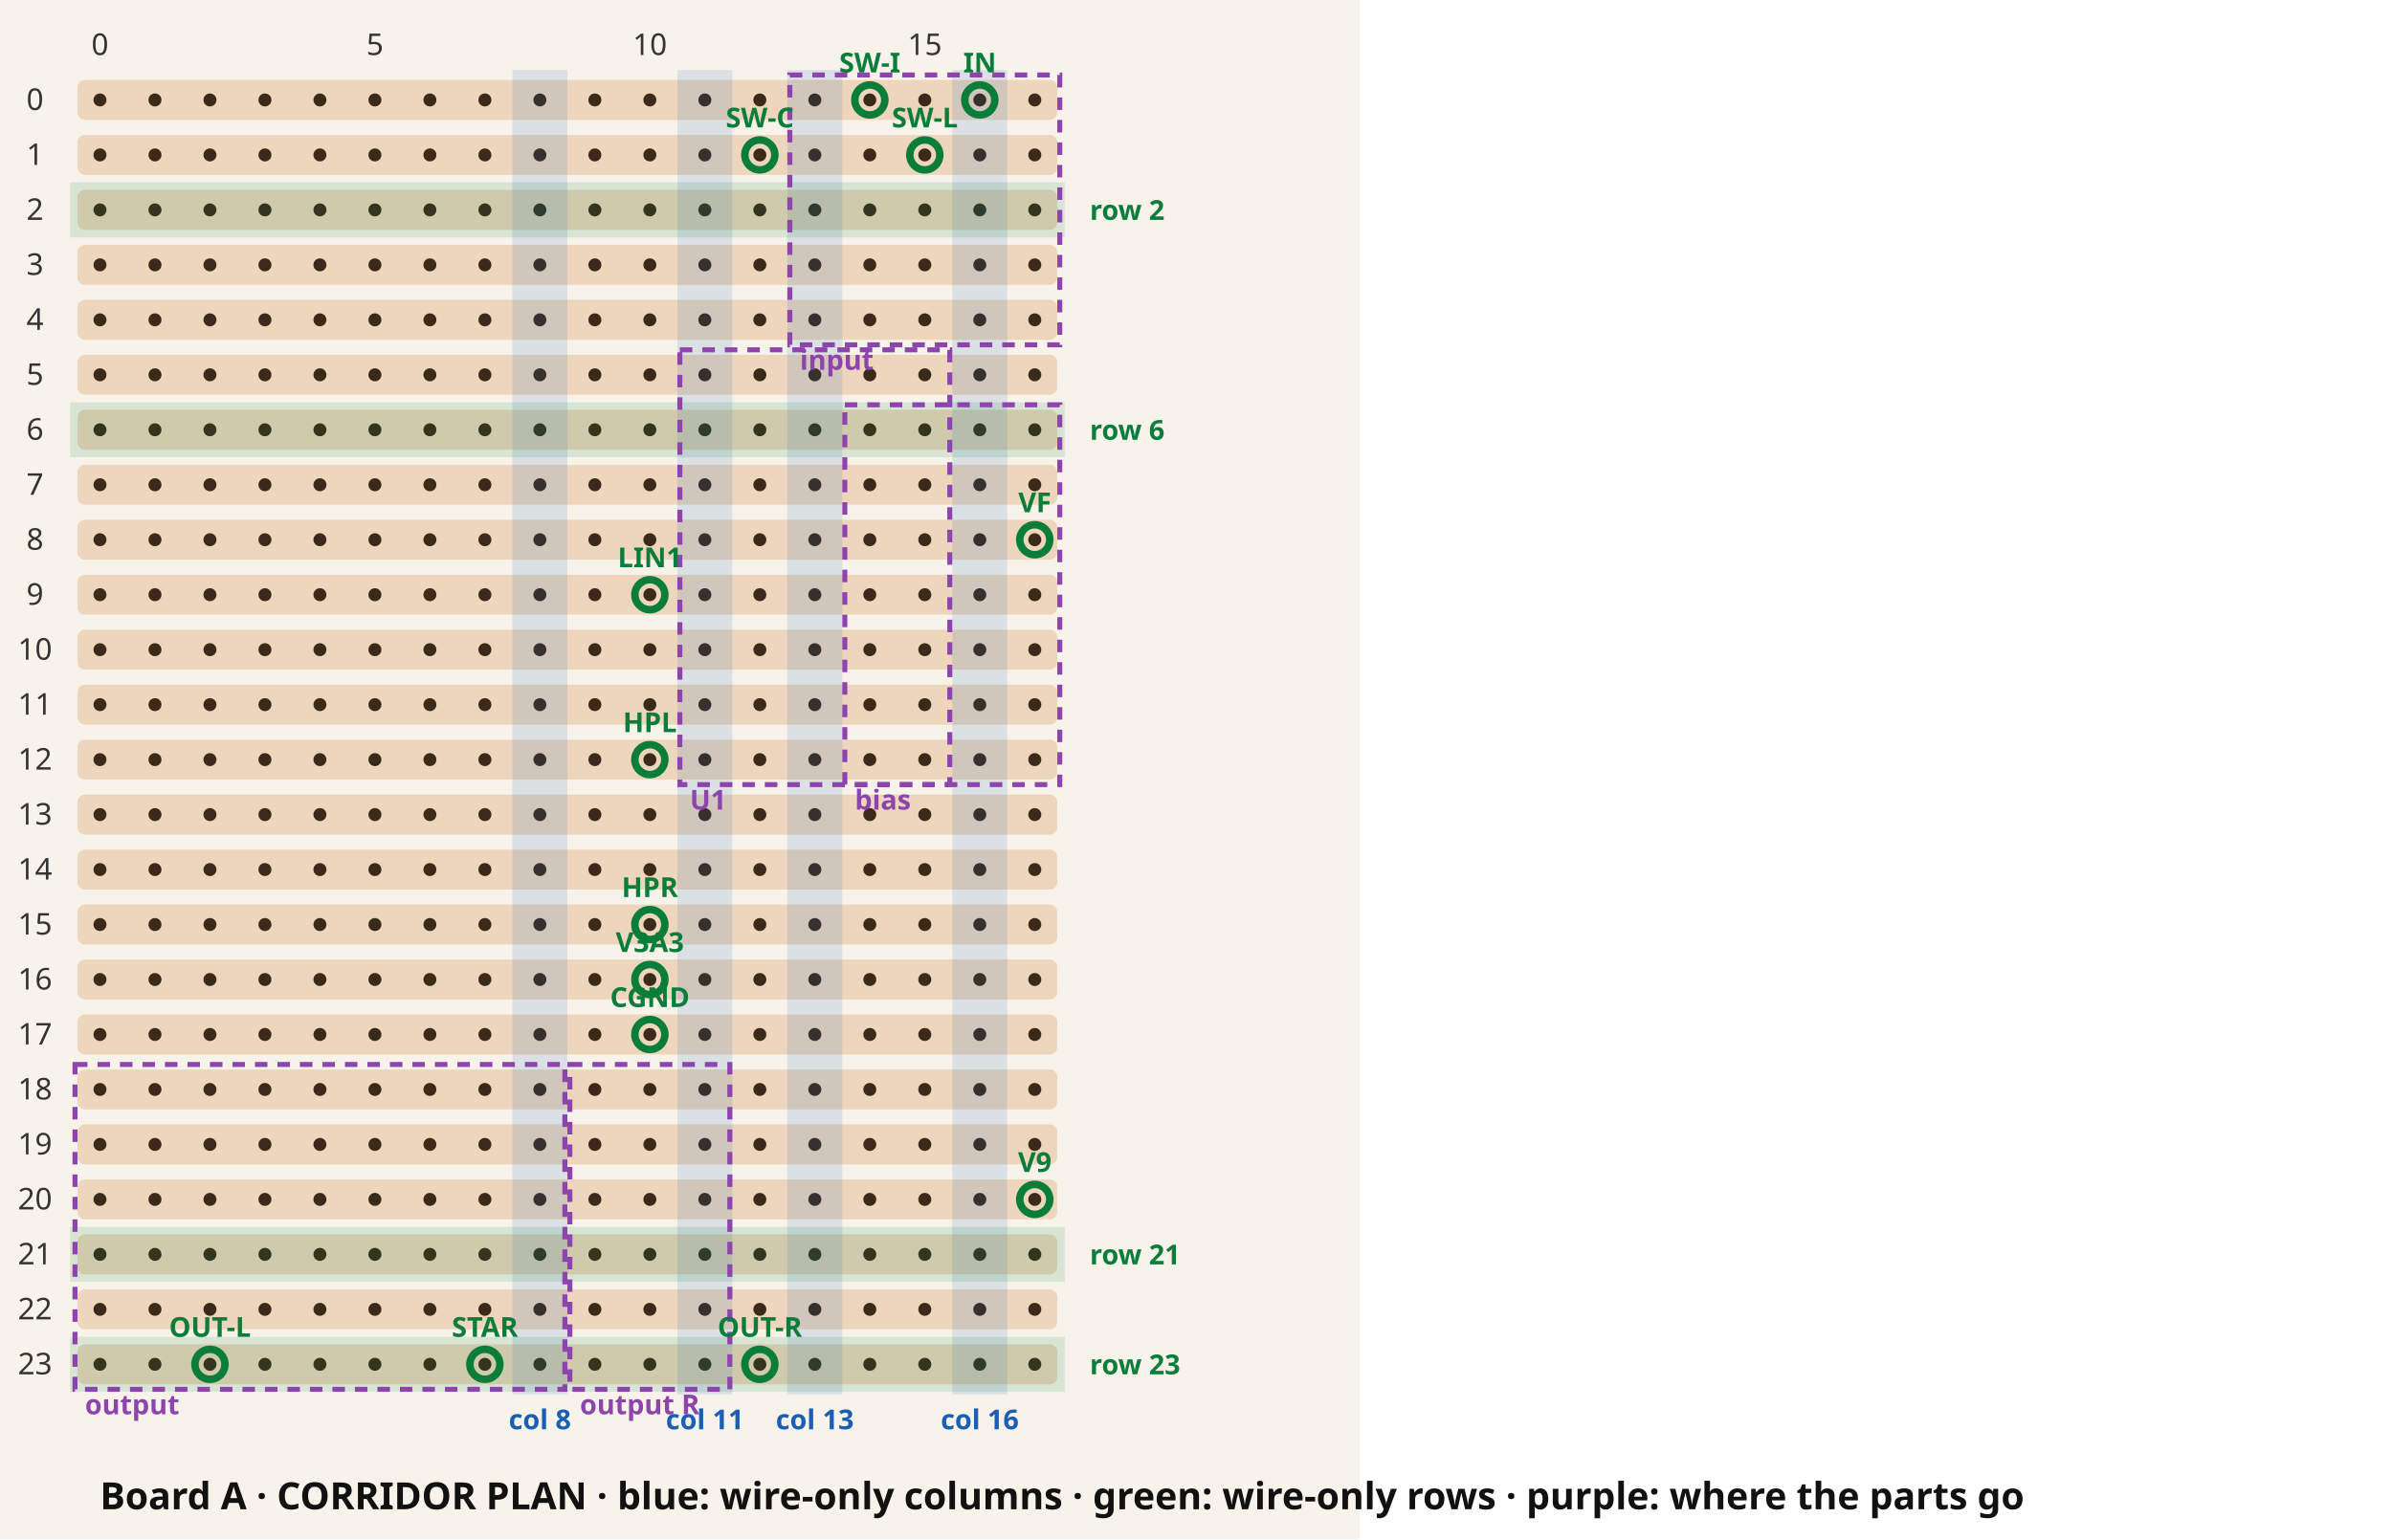
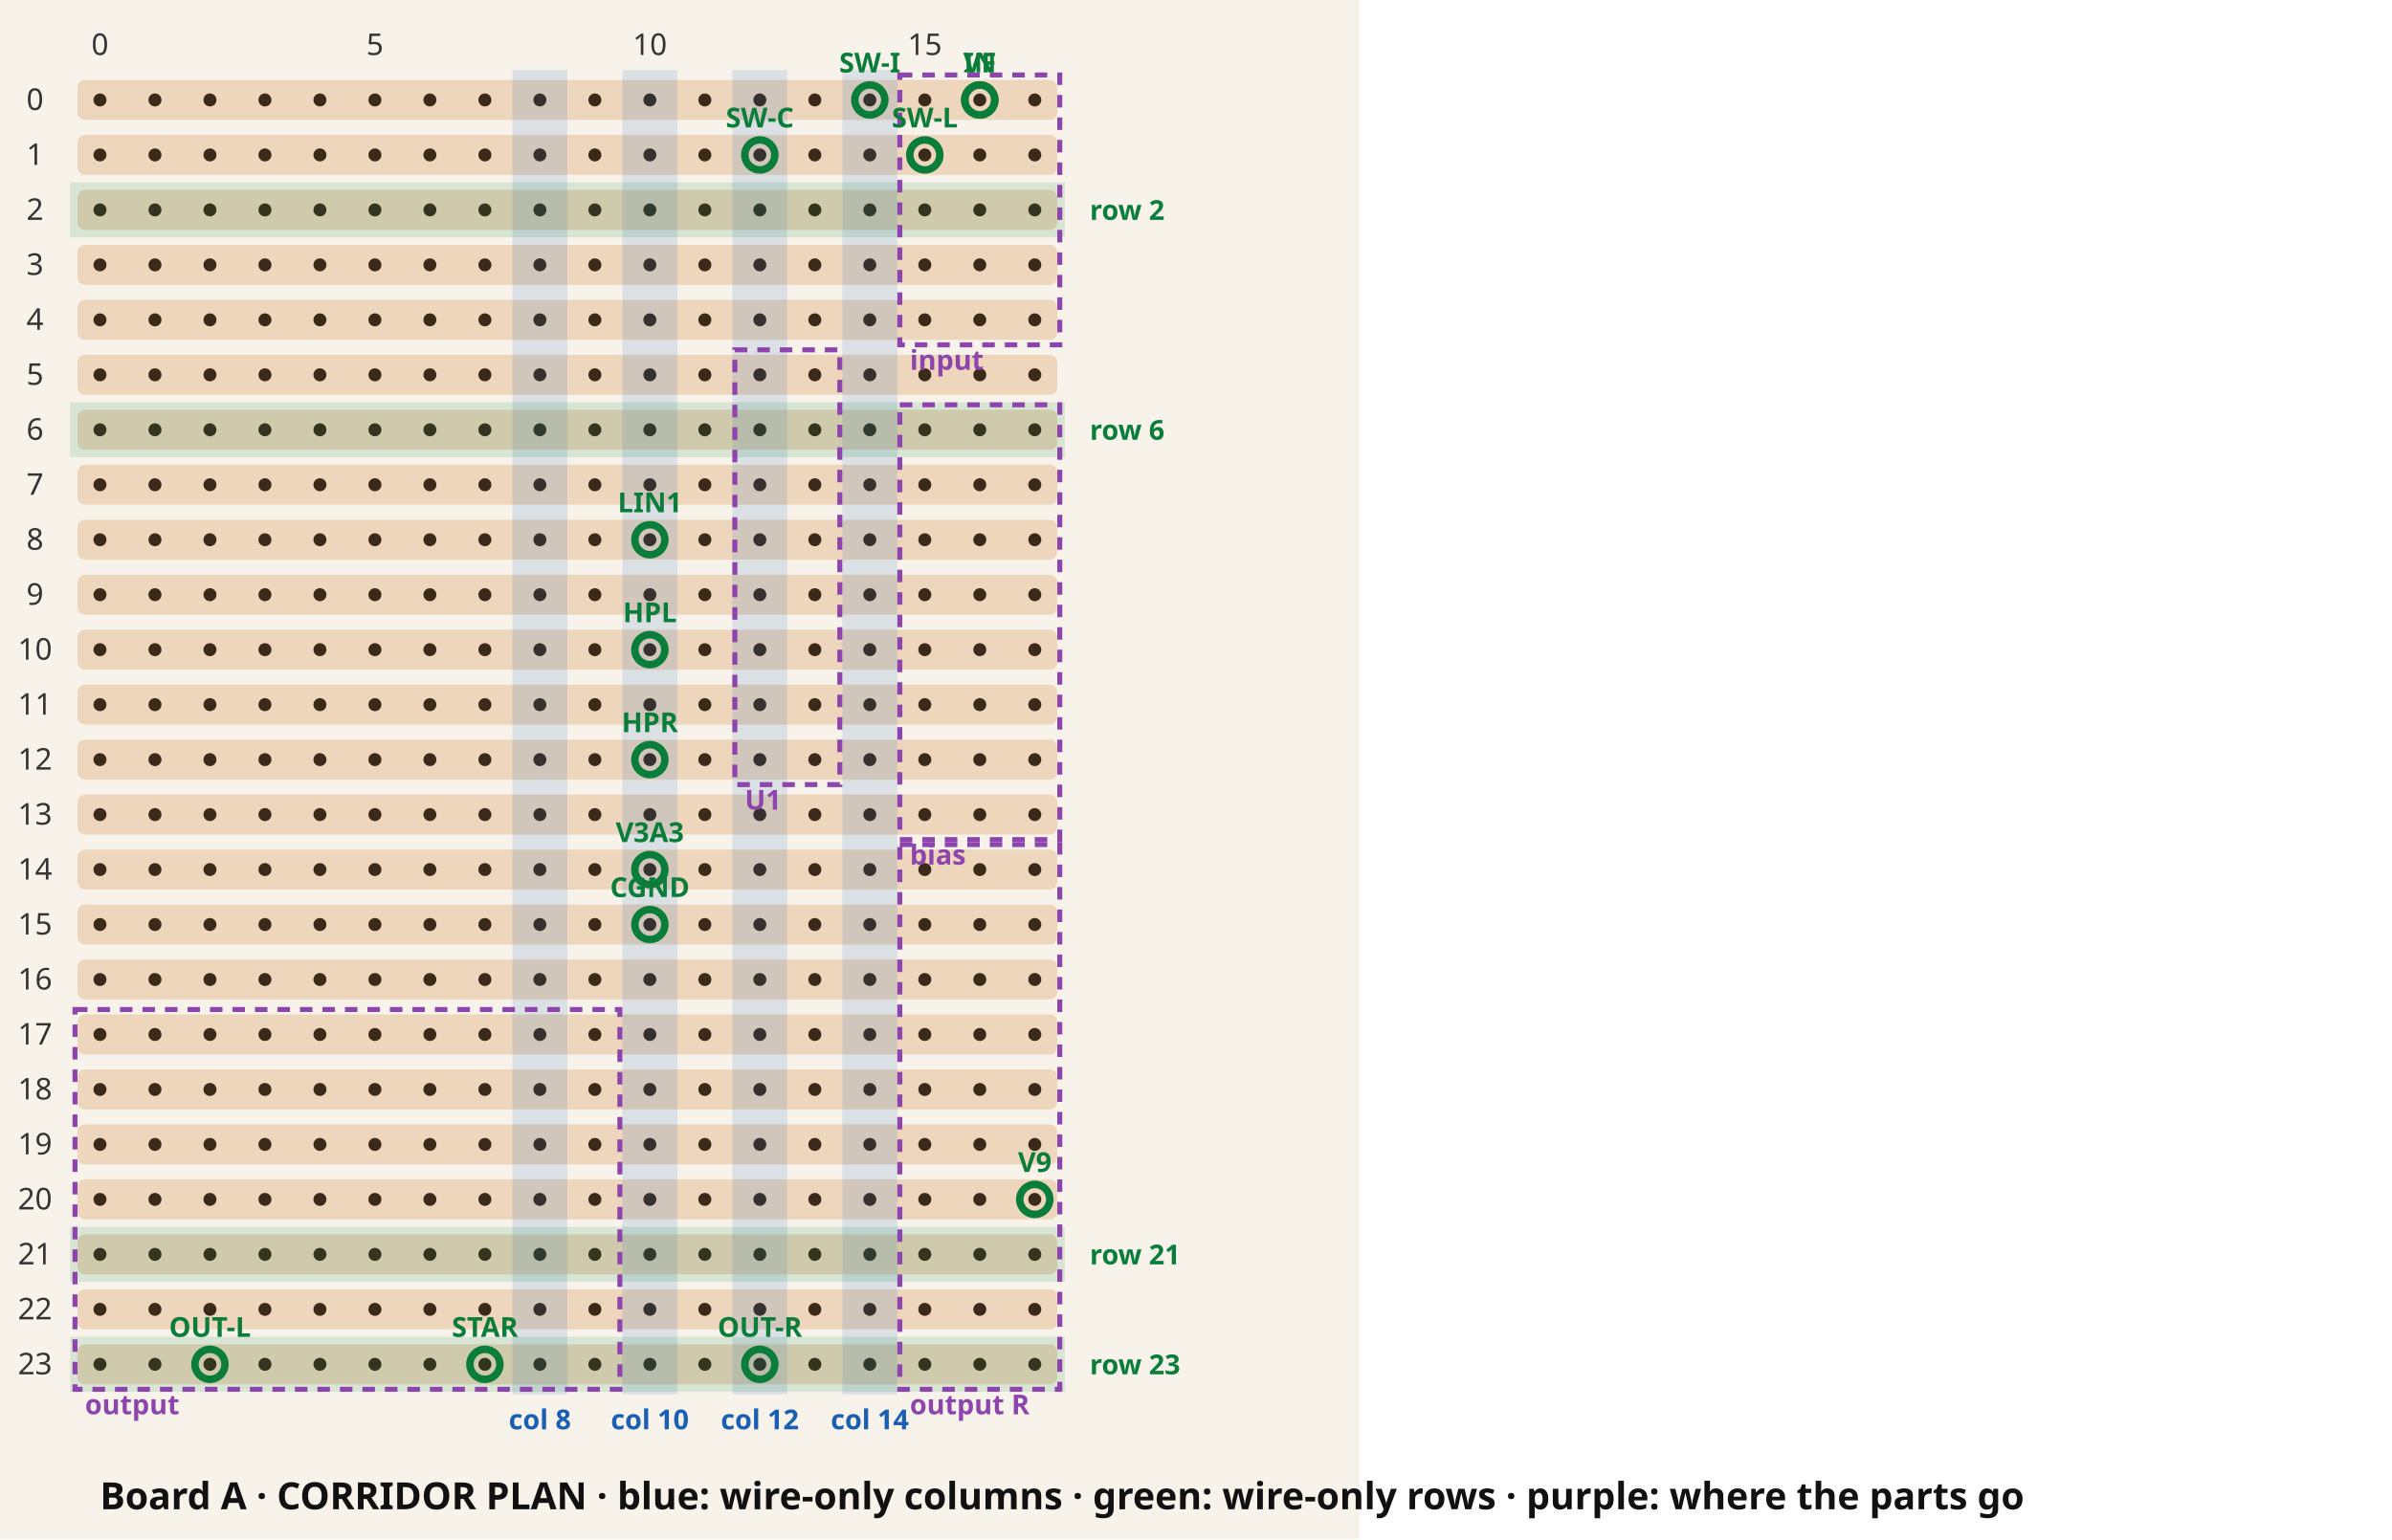
<svg xmlns="http://www.w3.org/2000/svg" viewBox="0 0 957 616" width="957" height="616" font-family="system-ui,sans-serif">
  <rect width="544" height="616" fill="#f7f3ea" />
  <rect x="31" y="32" width="392" height="16" rx="3" fill="#d9a066" opacity="0.35" />
  <rect x="31" y="54" width="392" height="16" rx="3" fill="#d9a066" opacity="0.35" />
  <rect x="31" y="76" width="392" height="16" rx="3" fill="#d9a066" opacity="0.35" />
  <rect x="31" y="98" width="392" height="16" rx="3" fill="#d9a066" opacity="0.35" />
  <rect x="31" y="120" width="392" height="16" rx="3" fill="#d9a066" opacity="0.35" />
  <rect x="31" y="142" width="392" height="16" rx="3" fill="#d9a066" opacity="0.35" />
  <rect x="31" y="164" width="392" height="16" rx="3" fill="#d9a066" opacity="0.35" />
  <rect x="31" y="186" width="392" height="16" rx="3" fill="#d9a066" opacity="0.35" />
  <rect x="31" y="208" width="392" height="16" rx="3" fill="#d9a066" opacity="0.35" />
  <rect x="31" y="230" width="392" height="16" rx="3" fill="#d9a066" opacity="0.35" />
  <rect x="31" y="252" width="392" height="16" rx="3" fill="#d9a066" opacity="0.35" />
  <rect x="31" y="274" width="392" height="16" rx="3" fill="#d9a066" opacity="0.35" />
  <rect x="31" y="296" width="392" height="16" rx="3" fill="#d9a066" opacity="0.35" />
  <rect x="31" y="318" width="392" height="16" rx="3" fill="#d9a066" opacity="0.35" />
  <rect x="31" y="340" width="392" height="16" rx="3" fill="#d9a066" opacity="0.35" />
  <rect x="31" y="362" width="392" height="16" rx="3" fill="#d9a066" opacity="0.35" />
  <rect x="31" y="384" width="392" height="16" rx="3" fill="#d9a066" opacity="0.35" />
  <rect x="31" y="406" width="392" height="16" rx="3" fill="#d9a066" opacity="0.35" />
  <rect x="31" y="428" width="392" height="16" rx="3" fill="#d9a066" opacity="0.35" />
  <rect x="31" y="450" width="392" height="16" rx="3" fill="#d9a066" opacity="0.35" />
  <rect x="31" y="472" width="392" height="16" rx="3" fill="#d9a066" opacity="0.35" />
  <rect x="31" y="494" width="392" height="16" rx="3" fill="#d9a066" opacity="0.35" />
  <rect x="31" y="516" width="392" height="16" rx="3" fill="#d9a066" opacity="0.35" />
  <rect x="31" y="538" width="392" height="16" rx="3" fill="#d9a066" opacity="0.35" />
  <circle cx="40" cy="40" r="2.6" fill="#3b2a1a" />
  <circle cx="40" cy="62" r="2.6" fill="#3b2a1a" />
  <circle cx="40" cy="84" r="2.6" fill="#3b2a1a" />
  <circle cx="40" cy="106" r="2.6" fill="#3b2a1a" />
  <circle cx="40" cy="128" r="2.6" fill="#3b2a1a" />
  <circle cx="40" cy="150" r="2.6" fill="#3b2a1a" />
  <circle cx="40" cy="172" r="2.6" fill="#3b2a1a" />
  <circle cx="40" cy="194" r="2.6" fill="#3b2a1a" />
  <circle cx="40" cy="216" r="2.6" fill="#3b2a1a" />
  <circle cx="40" cy="238" r="2.6" fill="#3b2a1a" />
  <circle cx="40" cy="260" r="2.6" fill="#3b2a1a" />
  <circle cx="40" cy="282" r="2.6" fill="#3b2a1a" />
  <circle cx="40" cy="304" r="2.6" fill="#3b2a1a" />
  <circle cx="40" cy="326" r="2.6" fill="#3b2a1a" />
  <circle cx="40" cy="348" r="2.6" fill="#3b2a1a" />
  <circle cx="40" cy="370" r="2.6" fill="#3b2a1a" />
  <circle cx="40" cy="392" r="2.6" fill="#3b2a1a" />
  <circle cx="40" cy="414" r="2.6" fill="#3b2a1a" />
  <circle cx="40" cy="436" r="2.6" fill="#3b2a1a" />
  <circle cx="40" cy="458" r="2.6" fill="#3b2a1a" />
  <circle cx="40" cy="480" r="2.6" fill="#3b2a1a" />
  <circle cx="40" cy="502" r="2.6" fill="#3b2a1a" />
  <circle cx="40" cy="524" r="2.6" fill="#3b2a1a" />
  <circle cx="40" cy="546" r="2.6" fill="#3b2a1a" />
  <circle cx="62" cy="40" r="2.6" fill="#3b2a1a" />
  <circle cx="62" cy="62" r="2.6" fill="#3b2a1a" />
  <circle cx="62" cy="84" r="2.6" fill="#3b2a1a" />
  <circle cx="62" cy="106" r="2.6" fill="#3b2a1a" />
  <circle cx="62" cy="128" r="2.6" fill="#3b2a1a" />
  <circle cx="62" cy="150" r="2.6" fill="#3b2a1a" />
  <circle cx="62" cy="172" r="2.6" fill="#3b2a1a" />
  <circle cx="62" cy="194" r="2.6" fill="#3b2a1a" />
  <circle cx="62" cy="216" r="2.6" fill="#3b2a1a" />
  <circle cx="62" cy="238" r="2.6" fill="#3b2a1a" />
  <circle cx="62" cy="260" r="2.6" fill="#3b2a1a" />
  <circle cx="62" cy="282" r="2.6" fill="#3b2a1a" />
  <circle cx="62" cy="304" r="2.6" fill="#3b2a1a" />
  <circle cx="62" cy="326" r="2.6" fill="#3b2a1a" />
  <circle cx="62" cy="348" r="2.6" fill="#3b2a1a" />
  <circle cx="62" cy="370" r="2.6" fill="#3b2a1a" />
  <circle cx="62" cy="392" r="2.6" fill="#3b2a1a" />
  <circle cx="62" cy="414" r="2.6" fill="#3b2a1a" />
  <circle cx="62" cy="436" r="2.6" fill="#3b2a1a" />
  <circle cx="62" cy="458" r="2.6" fill="#3b2a1a" />
  <circle cx="62" cy="480" r="2.6" fill="#3b2a1a" />
  <circle cx="62" cy="502" r="2.6" fill="#3b2a1a" />
  <circle cx="62" cy="524" r="2.6" fill="#3b2a1a" />
  <circle cx="62" cy="546" r="2.6" fill="#3b2a1a" />
  <circle cx="84" cy="40" r="2.6" fill="#3b2a1a" />
  <circle cx="84" cy="62" r="2.6" fill="#3b2a1a" />
  <circle cx="84" cy="84" r="2.6" fill="#3b2a1a" />
  <circle cx="84" cy="106" r="2.6" fill="#3b2a1a" />
  <circle cx="84" cy="128" r="2.6" fill="#3b2a1a" />
  <circle cx="84" cy="150" r="2.6" fill="#3b2a1a" />
  <circle cx="84" cy="172" r="2.6" fill="#3b2a1a" />
  <circle cx="84" cy="194" r="2.6" fill="#3b2a1a" />
  <circle cx="84" cy="216" r="2.6" fill="#3b2a1a" />
  <circle cx="84" cy="238" r="2.6" fill="#3b2a1a" />
  <circle cx="84" cy="260" r="2.6" fill="#3b2a1a" />
  <circle cx="84" cy="282" r="2.6" fill="#3b2a1a" />
  <circle cx="84" cy="304" r="2.6" fill="#3b2a1a" />
  <circle cx="84" cy="326" r="2.6" fill="#3b2a1a" />
  <circle cx="84" cy="348" r="2.6" fill="#3b2a1a" />
  <circle cx="84" cy="370" r="2.6" fill="#3b2a1a" />
  <circle cx="84" cy="392" r="2.6" fill="#3b2a1a" />
  <circle cx="84" cy="414" r="2.6" fill="#3b2a1a" />
  <circle cx="84" cy="436" r="2.6" fill="#3b2a1a" />
  <circle cx="84" cy="458" r="2.6" fill="#3b2a1a" />
  <circle cx="84" cy="480" r="2.6" fill="#3b2a1a" />
  <circle cx="84" cy="502" r="2.6" fill="#3b2a1a" />
  <circle cx="84" cy="524" r="2.6" fill="#3b2a1a" />
  <circle cx="84" cy="546" r="2.6" fill="#3b2a1a" />
  <circle cx="106" cy="40" r="2.6" fill="#3b2a1a" />
  <circle cx="106" cy="62" r="2.6" fill="#3b2a1a" />
  <circle cx="106" cy="84" r="2.6" fill="#3b2a1a" />
  <circle cx="106" cy="106" r="2.6" fill="#3b2a1a" />
  <circle cx="106" cy="128" r="2.6" fill="#3b2a1a" />
  <circle cx="106" cy="150" r="2.6" fill="#3b2a1a" />
  <circle cx="106" cy="172" r="2.6" fill="#3b2a1a" />
  <circle cx="106" cy="194" r="2.6" fill="#3b2a1a" />
  <circle cx="106" cy="216" r="2.6" fill="#3b2a1a" />
  <circle cx="106" cy="238" r="2.6" fill="#3b2a1a" />
  <circle cx="106" cy="260" r="2.6" fill="#3b2a1a" />
  <circle cx="106" cy="282" r="2.6" fill="#3b2a1a" />
  <circle cx="106" cy="304" r="2.6" fill="#3b2a1a" />
  <circle cx="106" cy="326" r="2.6" fill="#3b2a1a" />
  <circle cx="106" cy="348" r="2.6" fill="#3b2a1a" />
  <circle cx="106" cy="370" r="2.6" fill="#3b2a1a" />
  <circle cx="106" cy="392" r="2.6" fill="#3b2a1a" />
  <circle cx="106" cy="414" r="2.6" fill="#3b2a1a" />
  <circle cx="106" cy="436" r="2.6" fill="#3b2a1a" />
  <circle cx="106" cy="458" r="2.6" fill="#3b2a1a" />
  <circle cx="106" cy="480" r="2.6" fill="#3b2a1a" />
  <circle cx="106" cy="502" r="2.6" fill="#3b2a1a" />
  <circle cx="106" cy="524" r="2.6" fill="#3b2a1a" />
  <circle cx="106" cy="546" r="2.6" fill="#3b2a1a" />
  <circle cx="128" cy="40" r="2.6" fill="#3b2a1a" />
  <circle cx="128" cy="62" r="2.6" fill="#3b2a1a" />
  <circle cx="128" cy="84" r="2.6" fill="#3b2a1a" />
  <circle cx="128" cy="106" r="2.6" fill="#3b2a1a" />
  <circle cx="128" cy="128" r="2.6" fill="#3b2a1a" />
  <circle cx="128" cy="150" r="2.6" fill="#3b2a1a" />
  <circle cx="128" cy="172" r="2.6" fill="#3b2a1a" />
  <circle cx="128" cy="194" r="2.6" fill="#3b2a1a" />
  <circle cx="128" cy="216" r="2.6" fill="#3b2a1a" />
  <circle cx="128" cy="238" r="2.6" fill="#3b2a1a" />
  <circle cx="128" cy="260" r="2.6" fill="#3b2a1a" />
  <circle cx="128" cy="282" r="2.6" fill="#3b2a1a" />
  <circle cx="128" cy="304" r="2.6" fill="#3b2a1a" />
  <circle cx="128" cy="326" r="2.6" fill="#3b2a1a" />
  <circle cx="128" cy="348" r="2.6" fill="#3b2a1a" />
  <circle cx="128" cy="370" r="2.6" fill="#3b2a1a" />
  <circle cx="128" cy="392" r="2.6" fill="#3b2a1a" />
  <circle cx="128" cy="414" r="2.6" fill="#3b2a1a" />
  <circle cx="128" cy="436" r="2.6" fill="#3b2a1a" />
  <circle cx="128" cy="458" r="2.6" fill="#3b2a1a" />
  <circle cx="128" cy="480" r="2.6" fill="#3b2a1a" />
  <circle cx="128" cy="502" r="2.6" fill="#3b2a1a" />
  <circle cx="128" cy="524" r="2.6" fill="#3b2a1a" />
  <circle cx="128" cy="546" r="2.6" fill="#3b2a1a" />
  <circle cx="150" cy="40" r="2.6" fill="#3b2a1a" />
  <circle cx="150" cy="62" r="2.6" fill="#3b2a1a" />
  <circle cx="150" cy="84" r="2.6" fill="#3b2a1a" />
  <circle cx="150" cy="106" r="2.6" fill="#3b2a1a" />
  <circle cx="150" cy="128" r="2.6" fill="#3b2a1a" />
  <circle cx="150" cy="150" r="2.6" fill="#3b2a1a" />
  <circle cx="150" cy="172" r="2.6" fill="#3b2a1a" />
  <circle cx="150" cy="194" r="2.6" fill="#3b2a1a" />
  <circle cx="150" cy="216" r="2.6" fill="#3b2a1a" />
  <circle cx="150" cy="238" r="2.6" fill="#3b2a1a" />
  <circle cx="150" cy="260" r="2.6" fill="#3b2a1a" />
  <circle cx="150" cy="282" r="2.6" fill="#3b2a1a" />
  <circle cx="150" cy="304" r="2.6" fill="#3b2a1a" />
  <circle cx="150" cy="326" r="2.6" fill="#3b2a1a" />
  <circle cx="150" cy="348" r="2.6" fill="#3b2a1a" />
  <circle cx="150" cy="370" r="2.6" fill="#3b2a1a" />
  <circle cx="150" cy="392" r="2.6" fill="#3b2a1a" />
  <circle cx="150" cy="414" r="2.6" fill="#3b2a1a" />
  <circle cx="150" cy="436" r="2.6" fill="#3b2a1a" />
  <circle cx="150" cy="458" r="2.6" fill="#3b2a1a" />
  <circle cx="150" cy="480" r="2.6" fill="#3b2a1a" />
  <circle cx="150" cy="502" r="2.6" fill="#3b2a1a" />
  <circle cx="150" cy="524" r="2.6" fill="#3b2a1a" />
  <circle cx="150" cy="546" r="2.6" fill="#3b2a1a" />
  <circle cx="172" cy="40" r="2.6" fill="#3b2a1a" />
  <circle cx="172" cy="62" r="2.6" fill="#3b2a1a" />
  <circle cx="172" cy="84" r="2.6" fill="#3b2a1a" />
  <circle cx="172" cy="106" r="2.6" fill="#3b2a1a" />
  <circle cx="172" cy="128" r="2.6" fill="#3b2a1a" />
  <circle cx="172" cy="150" r="2.6" fill="#3b2a1a" />
  <circle cx="172" cy="172" r="2.6" fill="#3b2a1a" />
  <circle cx="172" cy="194" r="2.6" fill="#3b2a1a" />
  <circle cx="172" cy="216" r="2.6" fill="#3b2a1a" />
  <circle cx="172" cy="238" r="2.6" fill="#3b2a1a" />
  <circle cx="172" cy="260" r="2.6" fill="#3b2a1a" />
  <circle cx="172" cy="282" r="2.6" fill="#3b2a1a" />
  <circle cx="172" cy="304" r="2.6" fill="#3b2a1a" />
  <circle cx="172" cy="326" r="2.6" fill="#3b2a1a" />
  <circle cx="172" cy="348" r="2.6" fill="#3b2a1a" />
  <circle cx="172" cy="370" r="2.6" fill="#3b2a1a" />
  <circle cx="172" cy="392" r="2.6" fill="#3b2a1a" />
  <circle cx="172" cy="414" r="2.6" fill="#3b2a1a" />
  <circle cx="172" cy="436" r="2.6" fill="#3b2a1a" />
  <circle cx="172" cy="458" r="2.6" fill="#3b2a1a" />
  <circle cx="172" cy="480" r="2.6" fill="#3b2a1a" />
  <circle cx="172" cy="502" r="2.6" fill="#3b2a1a" />
  <circle cx="172" cy="524" r="2.6" fill="#3b2a1a" />
  <circle cx="172" cy="546" r="2.6" fill="#3b2a1a" />
  <circle cx="194" cy="40" r="2.6" fill="#3b2a1a" />
  <circle cx="194" cy="62" r="2.6" fill="#3b2a1a" />
  <circle cx="194" cy="84" r="2.6" fill="#3b2a1a" />
  <circle cx="194" cy="106" r="2.6" fill="#3b2a1a" />
  <circle cx="194" cy="128" r="2.6" fill="#3b2a1a" />
  <circle cx="194" cy="150" r="2.6" fill="#3b2a1a" />
  <circle cx="194" cy="172" r="2.6" fill="#3b2a1a" />
  <circle cx="194" cy="194" r="2.6" fill="#3b2a1a" />
  <circle cx="194" cy="216" r="2.6" fill="#3b2a1a" />
  <circle cx="194" cy="238" r="2.6" fill="#3b2a1a" />
  <circle cx="194" cy="260" r="2.6" fill="#3b2a1a" />
  <circle cx="194" cy="282" r="2.6" fill="#3b2a1a" />
  <circle cx="194" cy="304" r="2.6" fill="#3b2a1a" />
  <circle cx="194" cy="326" r="2.6" fill="#3b2a1a" />
  <circle cx="194" cy="348" r="2.6" fill="#3b2a1a" />
  <circle cx="194" cy="370" r="2.6" fill="#3b2a1a" />
  <circle cx="194" cy="392" r="2.6" fill="#3b2a1a" />
  <circle cx="194" cy="414" r="2.6" fill="#3b2a1a" />
  <circle cx="194" cy="436" r="2.6" fill="#3b2a1a" />
  <circle cx="194" cy="458" r="2.6" fill="#3b2a1a" />
  <circle cx="194" cy="480" r="2.6" fill="#3b2a1a" />
  <circle cx="194" cy="502" r="2.6" fill="#3b2a1a" />
  <circle cx="194" cy="524" r="2.6" fill="#3b2a1a" />
  <circle cx="194" cy="546" r="2.6" fill="#3b2a1a" />
  <circle cx="216" cy="40" r="2.6" fill="#3b2a1a" />
  <circle cx="216" cy="62" r="2.6" fill="#3b2a1a" />
  <circle cx="216" cy="84" r="2.6" fill="#3b2a1a" />
  <circle cx="216" cy="106" r="2.6" fill="#3b2a1a" />
  <circle cx="216" cy="128" r="2.6" fill="#3b2a1a" />
  <circle cx="216" cy="150" r="2.6" fill="#3b2a1a" />
  <circle cx="216" cy="172" r="2.6" fill="#3b2a1a" />
  <circle cx="216" cy="194" r="2.6" fill="#3b2a1a" />
  <circle cx="216" cy="216" r="2.6" fill="#3b2a1a" />
  <circle cx="216" cy="238" r="2.6" fill="#3b2a1a" />
  <circle cx="216" cy="260" r="2.6" fill="#3b2a1a" />
  <circle cx="216" cy="282" r="2.6" fill="#3b2a1a" />
  <circle cx="216" cy="304" r="2.6" fill="#3b2a1a" />
  <circle cx="216" cy="326" r="2.6" fill="#3b2a1a" />
  <circle cx="216" cy="348" r="2.6" fill="#3b2a1a" />
  <circle cx="216" cy="370" r="2.6" fill="#3b2a1a" />
  <circle cx="216" cy="392" r="2.6" fill="#3b2a1a" />
  <circle cx="216" cy="414" r="2.6" fill="#3b2a1a" />
  <circle cx="216" cy="436" r="2.6" fill="#3b2a1a" />
  <circle cx="216" cy="458" r="2.6" fill="#3b2a1a" />
  <circle cx="216" cy="480" r="2.6" fill="#3b2a1a" />
  <circle cx="216" cy="502" r="2.6" fill="#3b2a1a" />
  <circle cx="216" cy="524" r="2.6" fill="#3b2a1a" />
  <circle cx="216" cy="546" r="2.6" fill="#3b2a1a" />
  <circle cx="238" cy="40" r="2.6" fill="#3b2a1a" />
  <circle cx="238" cy="62" r="2.6" fill="#3b2a1a" />
  <circle cx="238" cy="84" r="2.6" fill="#3b2a1a" />
  <circle cx="238" cy="106" r="2.6" fill="#3b2a1a" />
  <circle cx="238" cy="128" r="2.6" fill="#3b2a1a" />
  <circle cx="238" cy="150" r="2.6" fill="#3b2a1a" />
  <circle cx="238" cy="172" r="2.6" fill="#3b2a1a" />
  <circle cx="238" cy="194" r="2.6" fill="#3b2a1a" />
  <circle cx="238" cy="216" r="2.6" fill="#3b2a1a" />
  <circle cx="238" cy="238" r="2.6" fill="#3b2a1a" />
  <circle cx="238" cy="260" r="2.6" fill="#3b2a1a" />
  <circle cx="238" cy="282" r="2.6" fill="#3b2a1a" />
  <circle cx="238" cy="304" r="2.6" fill="#3b2a1a" />
  <circle cx="238" cy="326" r="2.6" fill="#3b2a1a" />
  <circle cx="238" cy="348" r="2.6" fill="#3b2a1a" />
  <circle cx="238" cy="370" r="2.6" fill="#3b2a1a" />
  <circle cx="238" cy="392" r="2.6" fill="#3b2a1a" />
  <circle cx="238" cy="414" r="2.6" fill="#3b2a1a" />
  <circle cx="238" cy="436" r="2.6" fill="#3b2a1a" />
  <circle cx="238" cy="458" r="2.6" fill="#3b2a1a" />
  <circle cx="238" cy="480" r="2.6" fill="#3b2a1a" />
  <circle cx="238" cy="502" r="2.6" fill="#3b2a1a" />
  <circle cx="238" cy="524" r="2.6" fill="#3b2a1a" />
  <circle cx="238" cy="546" r="2.6" fill="#3b2a1a" />
  <circle cx="260" cy="40" r="2.6" fill="#3b2a1a" />
  <circle cx="260" cy="62" r="2.6" fill="#3b2a1a" />
  <circle cx="260" cy="84" r="2.6" fill="#3b2a1a" />
  <circle cx="260" cy="106" r="2.6" fill="#3b2a1a" />
  <circle cx="260" cy="128" r="2.6" fill="#3b2a1a" />
  <circle cx="260" cy="150" r="2.6" fill="#3b2a1a" />
  <circle cx="260" cy="172" r="2.6" fill="#3b2a1a" />
  <circle cx="260" cy="194" r="2.6" fill="#3b2a1a" />
  <circle cx="260" cy="216" r="2.6" fill="#3b2a1a" />
  <circle cx="260" cy="238" r="2.6" fill="#3b2a1a" />
  <circle cx="260" cy="260" r="2.6" fill="#3b2a1a" />
  <circle cx="260" cy="282" r="2.6" fill="#3b2a1a" />
  <circle cx="260" cy="304" r="2.6" fill="#3b2a1a" />
  <circle cx="260" cy="326" r="2.6" fill="#3b2a1a" />
  <circle cx="260" cy="348" r="2.6" fill="#3b2a1a" />
  <circle cx="260" cy="370" r="2.6" fill="#3b2a1a" />
  <circle cx="260" cy="392" r="2.6" fill="#3b2a1a" />
  <circle cx="260" cy="414" r="2.6" fill="#3b2a1a" />
  <circle cx="260" cy="436" r="2.6" fill="#3b2a1a" />
  <circle cx="260" cy="458" r="2.6" fill="#3b2a1a" />
  <circle cx="260" cy="480" r="2.6" fill="#3b2a1a" />
  <circle cx="260" cy="502" r="2.6" fill="#3b2a1a" />
  <circle cx="260" cy="524" r="2.6" fill="#3b2a1a" />
  <circle cx="260" cy="546" r="2.6" fill="#3b2a1a" />
  <circle cx="282" cy="40" r="2.6" fill="#3b2a1a" />
  <circle cx="282" cy="62" r="2.6" fill="#3b2a1a" />
  <circle cx="282" cy="84" r="2.6" fill="#3b2a1a" />
  <circle cx="282" cy="106" r="2.6" fill="#3b2a1a" />
  <circle cx="282" cy="128" r="2.6" fill="#3b2a1a" />
  <circle cx="282" cy="150" r="2.6" fill="#3b2a1a" />
  <circle cx="282" cy="172" r="2.6" fill="#3b2a1a" />
  <circle cx="282" cy="194" r="2.6" fill="#3b2a1a" />
  <circle cx="282" cy="216" r="2.6" fill="#3b2a1a" />
  <circle cx="282" cy="238" r="2.6" fill="#3b2a1a" />
  <circle cx="282" cy="260" r="2.6" fill="#3b2a1a" />
  <circle cx="282" cy="282" r="2.6" fill="#3b2a1a" />
  <circle cx="282" cy="304" r="2.6" fill="#3b2a1a" />
  <circle cx="282" cy="326" r="2.6" fill="#3b2a1a" />
  <circle cx="282" cy="348" r="2.6" fill="#3b2a1a" />
  <circle cx="282" cy="370" r="2.6" fill="#3b2a1a" />
  <circle cx="282" cy="392" r="2.6" fill="#3b2a1a" />
  <circle cx="282" cy="414" r="2.6" fill="#3b2a1a" />
  <circle cx="282" cy="436" r="2.6" fill="#3b2a1a" />
  <circle cx="282" cy="458" r="2.6" fill="#3b2a1a" />
  <circle cx="282" cy="480" r="2.6" fill="#3b2a1a" />
  <circle cx="282" cy="502" r="2.6" fill="#3b2a1a" />
  <circle cx="282" cy="524" r="2.6" fill="#3b2a1a" />
  <circle cx="282" cy="546" r="2.6" fill="#3b2a1a" />
  <circle cx="304" cy="40" r="2.6" fill="#3b2a1a" />
  <circle cx="304" cy="62" r="2.6" fill="#3b2a1a" />
  <circle cx="304" cy="84" r="2.6" fill="#3b2a1a" />
  <circle cx="304" cy="106" r="2.6" fill="#3b2a1a" />
  <circle cx="304" cy="128" r="2.6" fill="#3b2a1a" />
  <circle cx="304" cy="150" r="2.6" fill="#3b2a1a" />
  <circle cx="304" cy="172" r="2.6" fill="#3b2a1a" />
  <circle cx="304" cy="194" r="2.6" fill="#3b2a1a" />
  <circle cx="304" cy="216" r="2.6" fill="#3b2a1a" />
  <circle cx="304" cy="238" r="2.6" fill="#3b2a1a" />
  <circle cx="304" cy="260" r="2.6" fill="#3b2a1a" />
  <circle cx="304" cy="282" r="2.6" fill="#3b2a1a" />
  <circle cx="304" cy="304" r="2.6" fill="#3b2a1a" />
  <circle cx="304" cy="326" r="2.6" fill="#3b2a1a" />
  <circle cx="304" cy="348" r="2.6" fill="#3b2a1a" />
  <circle cx="304" cy="370" r="2.6" fill="#3b2a1a" />
  <circle cx="304" cy="392" r="2.6" fill="#3b2a1a" />
  <circle cx="304" cy="414" r="2.6" fill="#3b2a1a" />
  <circle cx="304" cy="436" r="2.6" fill="#3b2a1a" />
  <circle cx="304" cy="458" r="2.6" fill="#3b2a1a" />
  <circle cx="304" cy="480" r="2.6" fill="#3b2a1a" />
  <circle cx="304" cy="502" r="2.6" fill="#3b2a1a" />
  <circle cx="304" cy="524" r="2.6" fill="#3b2a1a" />
  <circle cx="304" cy="546" r="2.6" fill="#3b2a1a" />
  <circle cx="326" cy="40" r="2.6" fill="#3b2a1a" />
  <circle cx="326" cy="62" r="2.6" fill="#3b2a1a" />
  <circle cx="326" cy="84" r="2.6" fill="#3b2a1a" />
  <circle cx="326" cy="106" r="2.6" fill="#3b2a1a" />
  <circle cx="326" cy="128" r="2.6" fill="#3b2a1a" />
  <circle cx="326" cy="150" r="2.6" fill="#3b2a1a" />
  <circle cx="326" cy="172" r="2.6" fill="#3b2a1a" />
  <circle cx="326" cy="194" r="2.6" fill="#3b2a1a" />
  <circle cx="326" cy="216" r="2.6" fill="#3b2a1a" />
  <circle cx="326" cy="238" r="2.6" fill="#3b2a1a" />
  <circle cx="326" cy="260" r="2.6" fill="#3b2a1a" />
  <circle cx="326" cy="282" r="2.6" fill="#3b2a1a" />
  <circle cx="326" cy="304" r="2.6" fill="#3b2a1a" />
  <circle cx="326" cy="326" r="2.6" fill="#3b2a1a" />
  <circle cx="326" cy="348" r="2.6" fill="#3b2a1a" />
  <circle cx="326" cy="370" r="2.6" fill="#3b2a1a" />
  <circle cx="326" cy="392" r="2.6" fill="#3b2a1a" />
  <circle cx="326" cy="414" r="2.6" fill="#3b2a1a" />
  <circle cx="326" cy="436" r="2.6" fill="#3b2a1a" />
  <circle cx="326" cy="458" r="2.6" fill="#3b2a1a" />
  <circle cx="326" cy="480" r="2.6" fill="#3b2a1a" />
  <circle cx="326" cy="502" r="2.6" fill="#3b2a1a" />
  <circle cx="326" cy="524" r="2.6" fill="#3b2a1a" />
  <circle cx="326" cy="546" r="2.6" fill="#3b2a1a" />
  <circle cx="348" cy="40" r="2.6" fill="#3b2a1a" />
  <circle cx="348" cy="62" r="2.6" fill="#3b2a1a" />
  <circle cx="348" cy="84" r="2.6" fill="#3b2a1a" />
  <circle cx="348" cy="106" r="2.6" fill="#3b2a1a" />
  <circle cx="348" cy="128" r="2.6" fill="#3b2a1a" />
  <circle cx="348" cy="150" r="2.6" fill="#3b2a1a" />
  <circle cx="348" cy="172" r="2.6" fill="#3b2a1a" />
  <circle cx="348" cy="194" r="2.6" fill="#3b2a1a" />
  <circle cx="348" cy="216" r="2.6" fill="#3b2a1a" />
  <circle cx="348" cy="238" r="2.6" fill="#3b2a1a" />
  <circle cx="348" cy="260" r="2.6" fill="#3b2a1a" />
  <circle cx="348" cy="282" r="2.6" fill="#3b2a1a" />
  <circle cx="348" cy="304" r="2.6" fill="#3b2a1a" />
  <circle cx="348" cy="326" r="2.6" fill="#3b2a1a" />
  <circle cx="348" cy="348" r="2.6" fill="#3b2a1a" />
  <circle cx="348" cy="370" r="2.6" fill="#3b2a1a" />
  <circle cx="348" cy="392" r="2.6" fill="#3b2a1a" />
  <circle cx="348" cy="414" r="2.6" fill="#3b2a1a" />
  <circle cx="348" cy="436" r="2.6" fill="#3b2a1a" />
  <circle cx="348" cy="458" r="2.6" fill="#3b2a1a" />
  <circle cx="348" cy="480" r="2.6" fill="#3b2a1a" />
  <circle cx="348" cy="502" r="2.6" fill="#3b2a1a" />
  <circle cx="348" cy="524" r="2.6" fill="#3b2a1a" />
  <circle cx="348" cy="546" r="2.6" fill="#3b2a1a" />
  <circle cx="370" cy="40" r="2.6" fill="#3b2a1a" />
  <circle cx="370" cy="62" r="2.6" fill="#3b2a1a" />
  <circle cx="370" cy="84" r="2.6" fill="#3b2a1a" />
  <circle cx="370" cy="106" r="2.6" fill="#3b2a1a" />
  <circle cx="370" cy="128" r="2.6" fill="#3b2a1a" />
  <circle cx="370" cy="150" r="2.6" fill="#3b2a1a" />
  <circle cx="370" cy="172" r="2.6" fill="#3b2a1a" />
  <circle cx="370" cy="194" r="2.6" fill="#3b2a1a" />
  <circle cx="370" cy="216" r="2.6" fill="#3b2a1a" />
  <circle cx="370" cy="238" r="2.6" fill="#3b2a1a" />
  <circle cx="370" cy="260" r="2.6" fill="#3b2a1a" />
  <circle cx="370" cy="282" r="2.6" fill="#3b2a1a" />
  <circle cx="370" cy="304" r="2.6" fill="#3b2a1a" />
  <circle cx="370" cy="326" r="2.6" fill="#3b2a1a" />
  <circle cx="370" cy="348" r="2.6" fill="#3b2a1a" />
  <circle cx="370" cy="370" r="2.6" fill="#3b2a1a" />
  <circle cx="370" cy="392" r="2.6" fill="#3b2a1a" />
  <circle cx="370" cy="414" r="2.6" fill="#3b2a1a" />
  <circle cx="370" cy="436" r="2.6" fill="#3b2a1a" />
  <circle cx="370" cy="458" r="2.6" fill="#3b2a1a" />
  <circle cx="370" cy="480" r="2.6" fill="#3b2a1a" />
  <circle cx="370" cy="502" r="2.6" fill="#3b2a1a" />
  <circle cx="370" cy="524" r="2.6" fill="#3b2a1a" />
  <circle cx="370" cy="546" r="2.6" fill="#3b2a1a" />
  <circle cx="392" cy="40" r="2.6" fill="#3b2a1a" />
  <circle cx="392" cy="62" r="2.6" fill="#3b2a1a" />
  <circle cx="392" cy="84" r="2.6" fill="#3b2a1a" />
  <circle cx="392" cy="106" r="2.6" fill="#3b2a1a" />
  <circle cx="392" cy="128" r="2.6" fill="#3b2a1a" />
  <circle cx="392" cy="150" r="2.6" fill="#3b2a1a" />
  <circle cx="392" cy="172" r="2.6" fill="#3b2a1a" />
  <circle cx="392" cy="194" r="2.6" fill="#3b2a1a" />
  <circle cx="392" cy="216" r="2.6" fill="#3b2a1a" />
  <circle cx="392" cy="238" r="2.6" fill="#3b2a1a" />
  <circle cx="392" cy="260" r="2.6" fill="#3b2a1a" />
  <circle cx="392" cy="282" r="2.6" fill="#3b2a1a" />
  <circle cx="392" cy="304" r="2.6" fill="#3b2a1a" />
  <circle cx="392" cy="326" r="2.6" fill="#3b2a1a" />
  <circle cx="392" cy="348" r="2.6" fill="#3b2a1a" />
  <circle cx="392" cy="370" r="2.6" fill="#3b2a1a" />
  <circle cx="392" cy="392" r="2.6" fill="#3b2a1a" />
  <circle cx="392" cy="414" r="2.6" fill="#3b2a1a" />
  <circle cx="392" cy="436" r="2.6" fill="#3b2a1a" />
  <circle cx="392" cy="458" r="2.6" fill="#3b2a1a" />
  <circle cx="392" cy="480" r="2.6" fill="#3b2a1a" />
  <circle cx="392" cy="502" r="2.6" fill="#3b2a1a" />
  <circle cx="392" cy="524" r="2.6" fill="#3b2a1a" />
  <circle cx="392" cy="546" r="2.6" fill="#3b2a1a" />
  <circle cx="414" cy="40" r="2.6" fill="#3b2a1a" />
  <circle cx="414" cy="62" r="2.6" fill="#3b2a1a" />
  <circle cx="414" cy="84" r="2.6" fill="#3b2a1a" />
  <circle cx="414" cy="106" r="2.6" fill="#3b2a1a" />
  <circle cx="414" cy="128" r="2.6" fill="#3b2a1a" />
  <circle cx="414" cy="150" r="2.6" fill="#3b2a1a" />
  <circle cx="414" cy="172" r="2.6" fill="#3b2a1a" />
  <circle cx="414" cy="194" r="2.6" fill="#3b2a1a" />
  <circle cx="414" cy="216" r="2.6" fill="#3b2a1a" />
  <circle cx="414" cy="238" r="2.6" fill="#3b2a1a" />
  <circle cx="414" cy="260" r="2.6" fill="#3b2a1a" />
  <circle cx="414" cy="282" r="2.6" fill="#3b2a1a" />
  <circle cx="414" cy="304" r="2.6" fill="#3b2a1a" />
  <circle cx="414" cy="326" r="2.6" fill="#3b2a1a" />
  <circle cx="414" cy="348" r="2.6" fill="#3b2a1a" />
  <circle cx="414" cy="370" r="2.6" fill="#3b2a1a" />
  <circle cx="414" cy="392" r="2.6" fill="#3b2a1a" />
  <circle cx="414" cy="414" r="2.6" fill="#3b2a1a" />
  <circle cx="414" cy="436" r="2.6" fill="#3b2a1a" />
  <circle cx="414" cy="458" r="2.6" fill="#3b2a1a" />
  <circle cx="414" cy="480" r="2.6" fill="#3b2a1a" />
  <circle cx="414" cy="502" r="2.6" fill="#3b2a1a" />
  <circle cx="414" cy="524" r="2.6" fill="#3b2a1a" />
  <circle cx="414" cy="546" r="2.6" fill="#3b2a1a" />
  <text x="40" y="22" font-size="12" text-anchor="middle" fill="#333">0</text>
  <text x="150" y="22" font-size="12" text-anchor="middle" fill="#333">5</text>
  <text x="260" y="22" font-size="12" text-anchor="middle" fill="#333">10</text>
  <text x="370" y="22" font-size="12" text-anchor="middle" fill="#333">15</text>
  <text x="14" y="44" font-size="12" text-anchor="middle" fill="#333">0</text>
  <text x="14" y="66" font-size="12" text-anchor="middle" fill="#333">1</text>
  <text x="14" y="88" font-size="12" text-anchor="middle" fill="#333">2</text>
  <text x="14" y="110" font-size="12" text-anchor="middle" fill="#333">3</text>
  <text x="14" y="132" font-size="12" text-anchor="middle" fill="#333">4</text>
  <text x="14" y="154" font-size="12" text-anchor="middle" fill="#333">5</text>
  <text x="14" y="176" font-size="12" text-anchor="middle" fill="#333">6</text>
  <text x="14" y="198" font-size="12" text-anchor="middle" fill="#333">7</text>
  <text x="14" y="220" font-size="12" text-anchor="middle" fill="#333">8</text>
  <text x="14" y="242" font-size="12" text-anchor="middle" fill="#333">9</text>
  <text x="14" y="264" font-size="12" text-anchor="middle" fill="#333">10</text>
  <text x="14" y="286" font-size="12" text-anchor="middle" fill="#333">11</text>
  <text x="14" y="308" font-size="12" text-anchor="middle" fill="#333">12</text>
  <text x="14" y="330" font-size="12" text-anchor="middle" fill="#333">13</text>
  <text x="14" y="352" font-size="12" text-anchor="middle" fill="#333">14</text>
  <text x="14" y="374" font-size="12" text-anchor="middle" fill="#333">15</text>
  <text x="14" y="396" font-size="12" text-anchor="middle" fill="#333">16</text>
  <text x="14" y="418" font-size="12" text-anchor="middle" fill="#333">17</text>
  <text x="14" y="440" font-size="12" text-anchor="middle" fill="#333">18</text>
  <text x="14" y="462" font-size="12" text-anchor="middle" fill="#333">19</text>
  <text x="14" y="484" font-size="12" text-anchor="middle" fill="#333">20</text>
  <text x="14" y="506" font-size="12" text-anchor="middle" fill="#333">21</text>
  <text x="14" y="528" font-size="12" text-anchor="middle" fill="#333">22</text>
  <text x="14" y="550" font-size="12" text-anchor="middle" fill="#333">23</text>
-   <rect x="271" y="28" width="22" height="530" fill="#1a5fb4" opacity=".13" />
-   <text x="282" y="572" font-size="11" text-anchor="middle" fill="#1a5fb4" font-weight="700">col 11</text>
-   <rect x="315" y="28" width="22" height="530" fill="#1a5fb4" opacity=".13" />
-   <text x="326" y="572" font-size="11" text-anchor="middle" fill="#1a5fb4" font-weight="700">col 13</text>
+   <rect x="293" y="28" width="22" height="530" fill="#1a5fb4" opacity=".13" />
+   <text x="304" y="572" font-size="11" text-anchor="middle" fill="#1a5fb4" font-weight="700">col 12</text>
+   <rect x="337" y="28" width="22" height="530" fill="#1a5fb4" opacity=".13" />
+   <text x="348" y="572" font-size="11" text-anchor="middle" fill="#1a5fb4" font-weight="700">col 14</text>
  <rect x="205" y="28" width="22" height="530" fill="#1a5fb4" opacity=".13" />
  <text x="216" y="572" font-size="11" text-anchor="middle" fill="#1a5fb4" font-weight="700">col 8</text>
-   <rect x="381" y="28" width="22" height="530" fill="#1a5fb4" opacity=".13" />
-   <text x="392" y="572" font-size="11" text-anchor="middle" fill="#1a5fb4" font-weight="700">col 16</text>
+   <rect x="249" y="28" width="22" height="530" fill="#1a5fb4" opacity=".13" />
+   <text x="260" y="572" font-size="11" text-anchor="middle" fill="#1a5fb4" font-weight="700">col 10</text>
  <rect x="28" y="73" width="398" height="22" fill="#0a7d3b" opacity=".13" />
  <text x="436" y="88" font-size="11" text-anchor="start" fill="#0a7d3b" font-weight="700">row 2</text>
  <rect x="28" y="161" width="398" height="22" fill="#0a7d3b" opacity=".13" />
  <text x="436" y="176" font-size="11" text-anchor="start" fill="#0a7d3b" font-weight="700">row 6</text>
  <rect x="28" y="491" width="398" height="22" fill="#0a7d3b" opacity=".13" />
  <text x="436" y="506" font-size="11" text-anchor="start" fill="#0a7d3b" font-weight="700">row 21</text>
  <rect x="28" y="535" width="398" height="22" fill="#0a7d3b" opacity=".13" />
  <text x="436" y="550" font-size="11" text-anchor="start" fill="#0a7d3b" font-weight="700">row 23</text>
-   <rect x="316" y="30" width="108" height="108" fill="none" stroke="#8e44ad" stroke-width="2" stroke-dasharray="5 4" />
-   <text x="320" y="148" font-size="11" fill="#8e44ad" font-weight="700">input</text>
-   <rect x="272" y="140" width="108" height="174" fill="none" stroke="#8e44ad" stroke-width="2" stroke-dasharray="5 4" />
-   <text x="276" y="324" font-size="11" fill="#8e44ad" font-weight="700">U1</text>
-   <rect x="338" y="162" width="86" height="152" fill="none" stroke="#8e44ad" stroke-width="2" stroke-dasharray="5 4" />
-   <text x="342" y="324" font-size="11" fill="#8e44ad" font-weight="700">bias</text>
-   <rect x="30" y="426" width="196" height="130" fill="none" stroke="#8e44ad" stroke-width="2" stroke-dasharray="5 4" />
+   <rect x="360" y="30" width="64" height="108" fill="none" stroke="#8e44ad" stroke-width="2" stroke-dasharray="5 4" />
+   <text x="364" y="148" font-size="11" fill="#8e44ad" font-weight="700">input</text>
+   <rect x="294" y="140" width="42" height="174" fill="none" stroke="#8e44ad" stroke-width="2" stroke-dasharray="5 4" />
+   <text x="298" y="324" font-size="11" fill="#8e44ad" font-weight="700">U1</text>
+   <rect x="360" y="162" width="64" height="174" fill="none" stroke="#8e44ad" stroke-width="2" stroke-dasharray="5 4" />
+   <text x="364" y="346" font-size="11" fill="#8e44ad" font-weight="700">bias</text>
+   <rect x="30" y="404" width="218" height="152" fill="none" stroke="#8e44ad" stroke-width="2" stroke-dasharray="5 4" />
  <text x="34" y="566" font-size="11" fill="#8e44ad" font-weight="700">output</text>
-   <rect x="228" y="426" width="64" height="130" fill="none" stroke="#8e44ad" stroke-width="2" stroke-dasharray="5 4" />
-   <text x="232" y="566" font-size="11" fill="#8e44ad" font-weight="700">output R</text>
+   <rect x="360" y="338" width="64" height="218" fill="none" stroke="#8e44ad" stroke-width="2" stroke-dasharray="5 4" />
+   <text x="364" y="566" font-size="11" fill="#8e44ad" font-weight="700">output R</text>
  <circle cx="392" cy="40" r="6" fill="none" stroke="#0a7d3b" stroke-width="3" />
  <text x="392" y="29" font-size="11" font-weight="800" text-anchor="middle" fill="#0a7d3b">IN</text>
  <circle cx="348" cy="40" r="6" fill="none" stroke="#0a7d3b" stroke-width="3" />
  <text x="348" y="29" font-size="11" font-weight="800" text-anchor="middle" fill="#0a7d3b">SW-I</text>
  <circle cx="304" cy="62" r="6" fill="none" stroke="#0a7d3b" stroke-width="3" />
  <text x="304" y="51" font-size="11" font-weight="800" text-anchor="middle" fill="#0a7d3b">SW-C</text>
  <circle cx="370" cy="62" r="6" fill="none" stroke="#0a7d3b" stroke-width="3" />
  <text x="370" y="51" font-size="11" font-weight="800" text-anchor="middle" fill="#0a7d3b">SW-L</text>
-   <circle cx="260" cy="238" r="6" fill="none" stroke="#0a7d3b" stroke-width="3" />
-   <text x="260" y="227" font-size="11" font-weight="800" text-anchor="middle" fill="#0a7d3b">LIN1</text>
+   <circle cx="260" cy="216" r="6" fill="none" stroke="#0a7d3b" stroke-width="3" />
+   <text x="260" y="205" font-size="11" font-weight="800" text-anchor="middle" fill="#0a7d3b">LIN1</text>
+   <circle cx="260" cy="260" r="6" fill="none" stroke="#0a7d3b" stroke-width="3" />
+   <text x="260" y="249" font-size="11" font-weight="800" text-anchor="middle" fill="#0a7d3b">HPL</text>
  <circle cx="260" cy="304" r="6" fill="none" stroke="#0a7d3b" stroke-width="3" />
-   <text x="260" y="293" font-size="11" font-weight="800" text-anchor="middle" fill="#0a7d3b">HPL</text>
+   <text x="260" y="293" font-size="11" font-weight="800" text-anchor="middle" fill="#0a7d3b">HPR</text>
+   <circle cx="260" cy="348" r="6" fill="none" stroke="#0a7d3b" stroke-width="3" />
+   <text x="260" y="337" font-size="11" font-weight="800" text-anchor="middle" fill="#0a7d3b">V3A3</text>
  <circle cx="260" cy="370" r="6" fill="none" stroke="#0a7d3b" stroke-width="3" />
-   <text x="260" y="359" font-size="11" font-weight="800" text-anchor="middle" fill="#0a7d3b">HPR</text>
-   <circle cx="260" cy="392" r="6" fill="none" stroke="#0a7d3b" stroke-width="3" />
-   <text x="260" y="381" font-size="11" font-weight="800" text-anchor="middle" fill="#0a7d3b">V3A3</text>
-   <circle cx="260" cy="414" r="6" fill="none" stroke="#0a7d3b" stroke-width="3" />
-   <text x="260" y="403" font-size="11" font-weight="800" text-anchor="middle" fill="#0a7d3b">CGND</text>
+   <text x="260" y="359" font-size="11" font-weight="800" text-anchor="middle" fill="#0a7d3b">CGND</text>
  <circle cx="84" cy="546" r="6" fill="none" stroke="#0a7d3b" stroke-width="3" />
  <text x="84" y="535" font-size="11" font-weight="800" text-anchor="middle" fill="#0a7d3b">OUT-L</text>
  <circle cx="304" cy="546" r="6" fill="none" stroke="#0a7d3b" stroke-width="3" />
  <text x="304" y="535" font-size="11" font-weight="800" text-anchor="middle" fill="#0a7d3b">OUT-R</text>
  <circle cx="194" cy="546" r="6" fill="none" stroke="#0a7d3b" stroke-width="3" />
  <text x="194" y="535" font-size="11" font-weight="800" text-anchor="middle" fill="#0a7d3b">STAR</text>
-   <circle cx="414" cy="216" r="6" fill="none" stroke="#0a7d3b" stroke-width="3" />
-   <text x="414" y="205" font-size="11" font-weight="800" text-anchor="middle" fill="#0a7d3b">VF</text>
+   <circle cx="392" cy="40" r="6" fill="none" stroke="#0a7d3b" stroke-width="3" />
+   <text x="392" y="29" font-size="11" font-weight="800" text-anchor="middle" fill="#0a7d3b">VF</text>
  <circle cx="414" cy="480" r="6" fill="none" stroke="#0a7d3b" stroke-width="3" />
  <text x="414" y="469" font-size="11" font-weight="800" text-anchor="middle" fill="#0a7d3b">V9</text>
  <text x="40" y="604" font-size="15" font-weight="800" fill="#111">Board A · CORRIDOR PLAN · blue: wire-only columns · green: wire-only rows · purple: where the parts go</text>
</svg>
